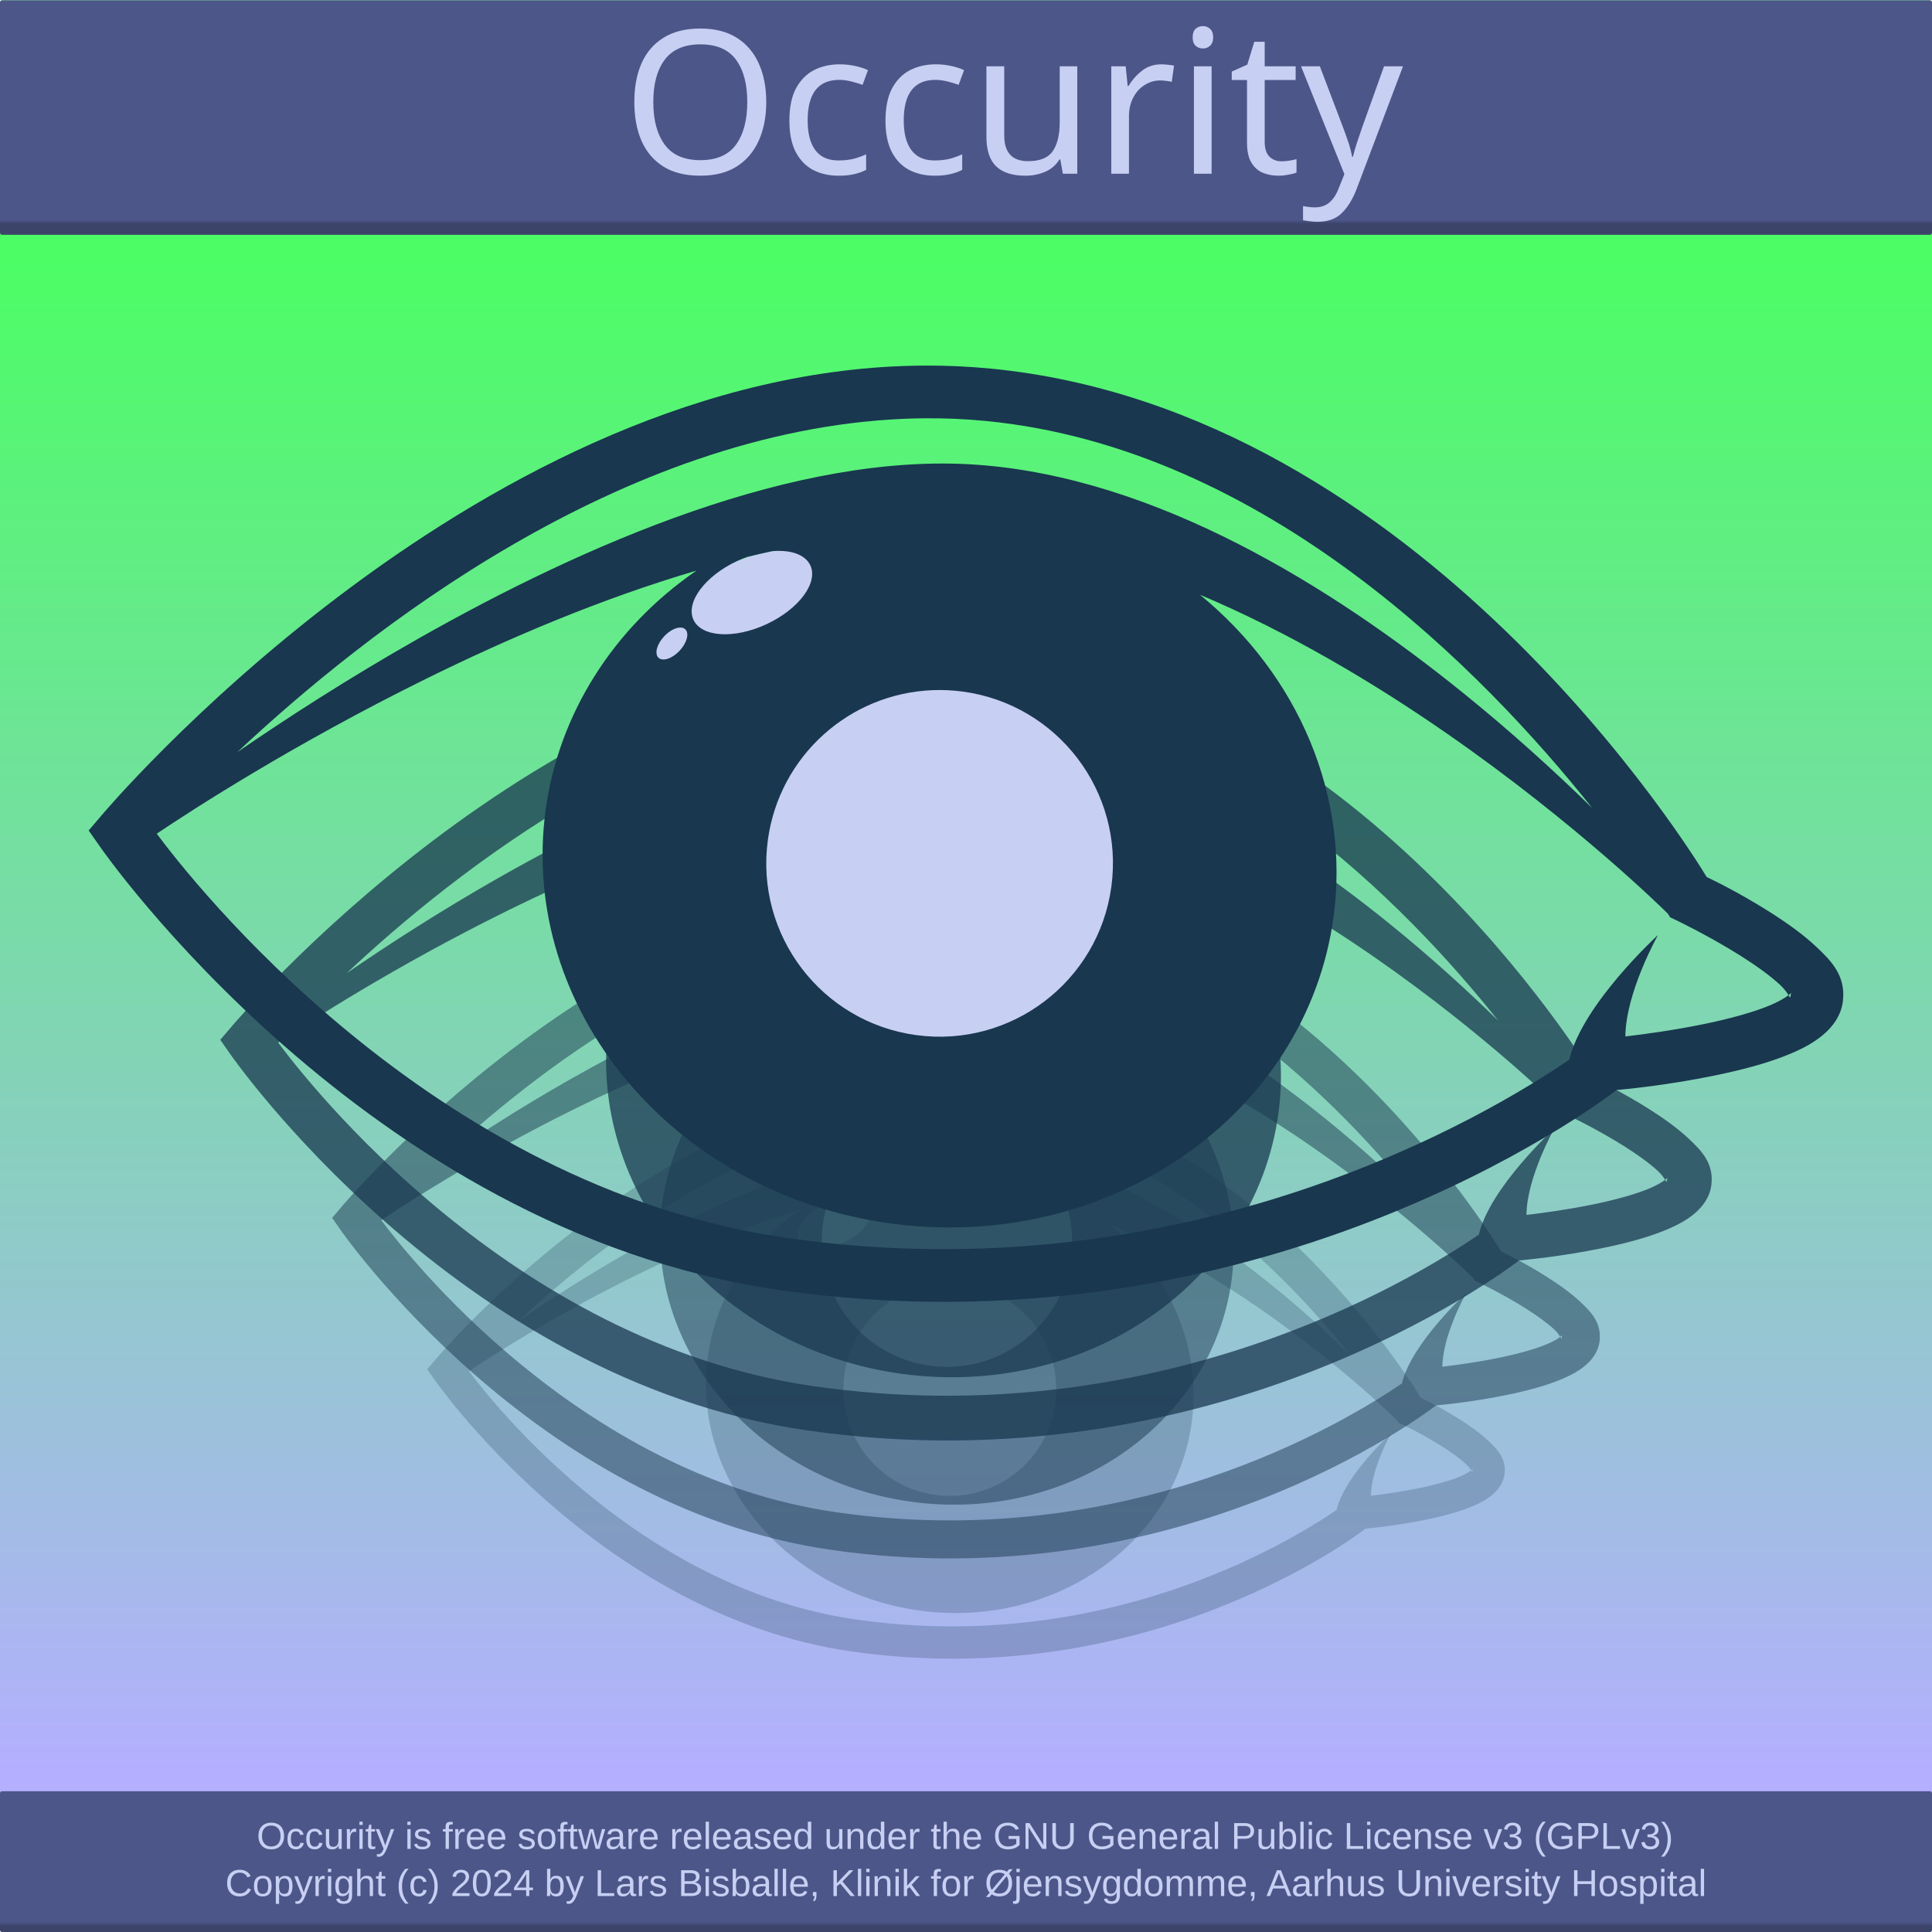
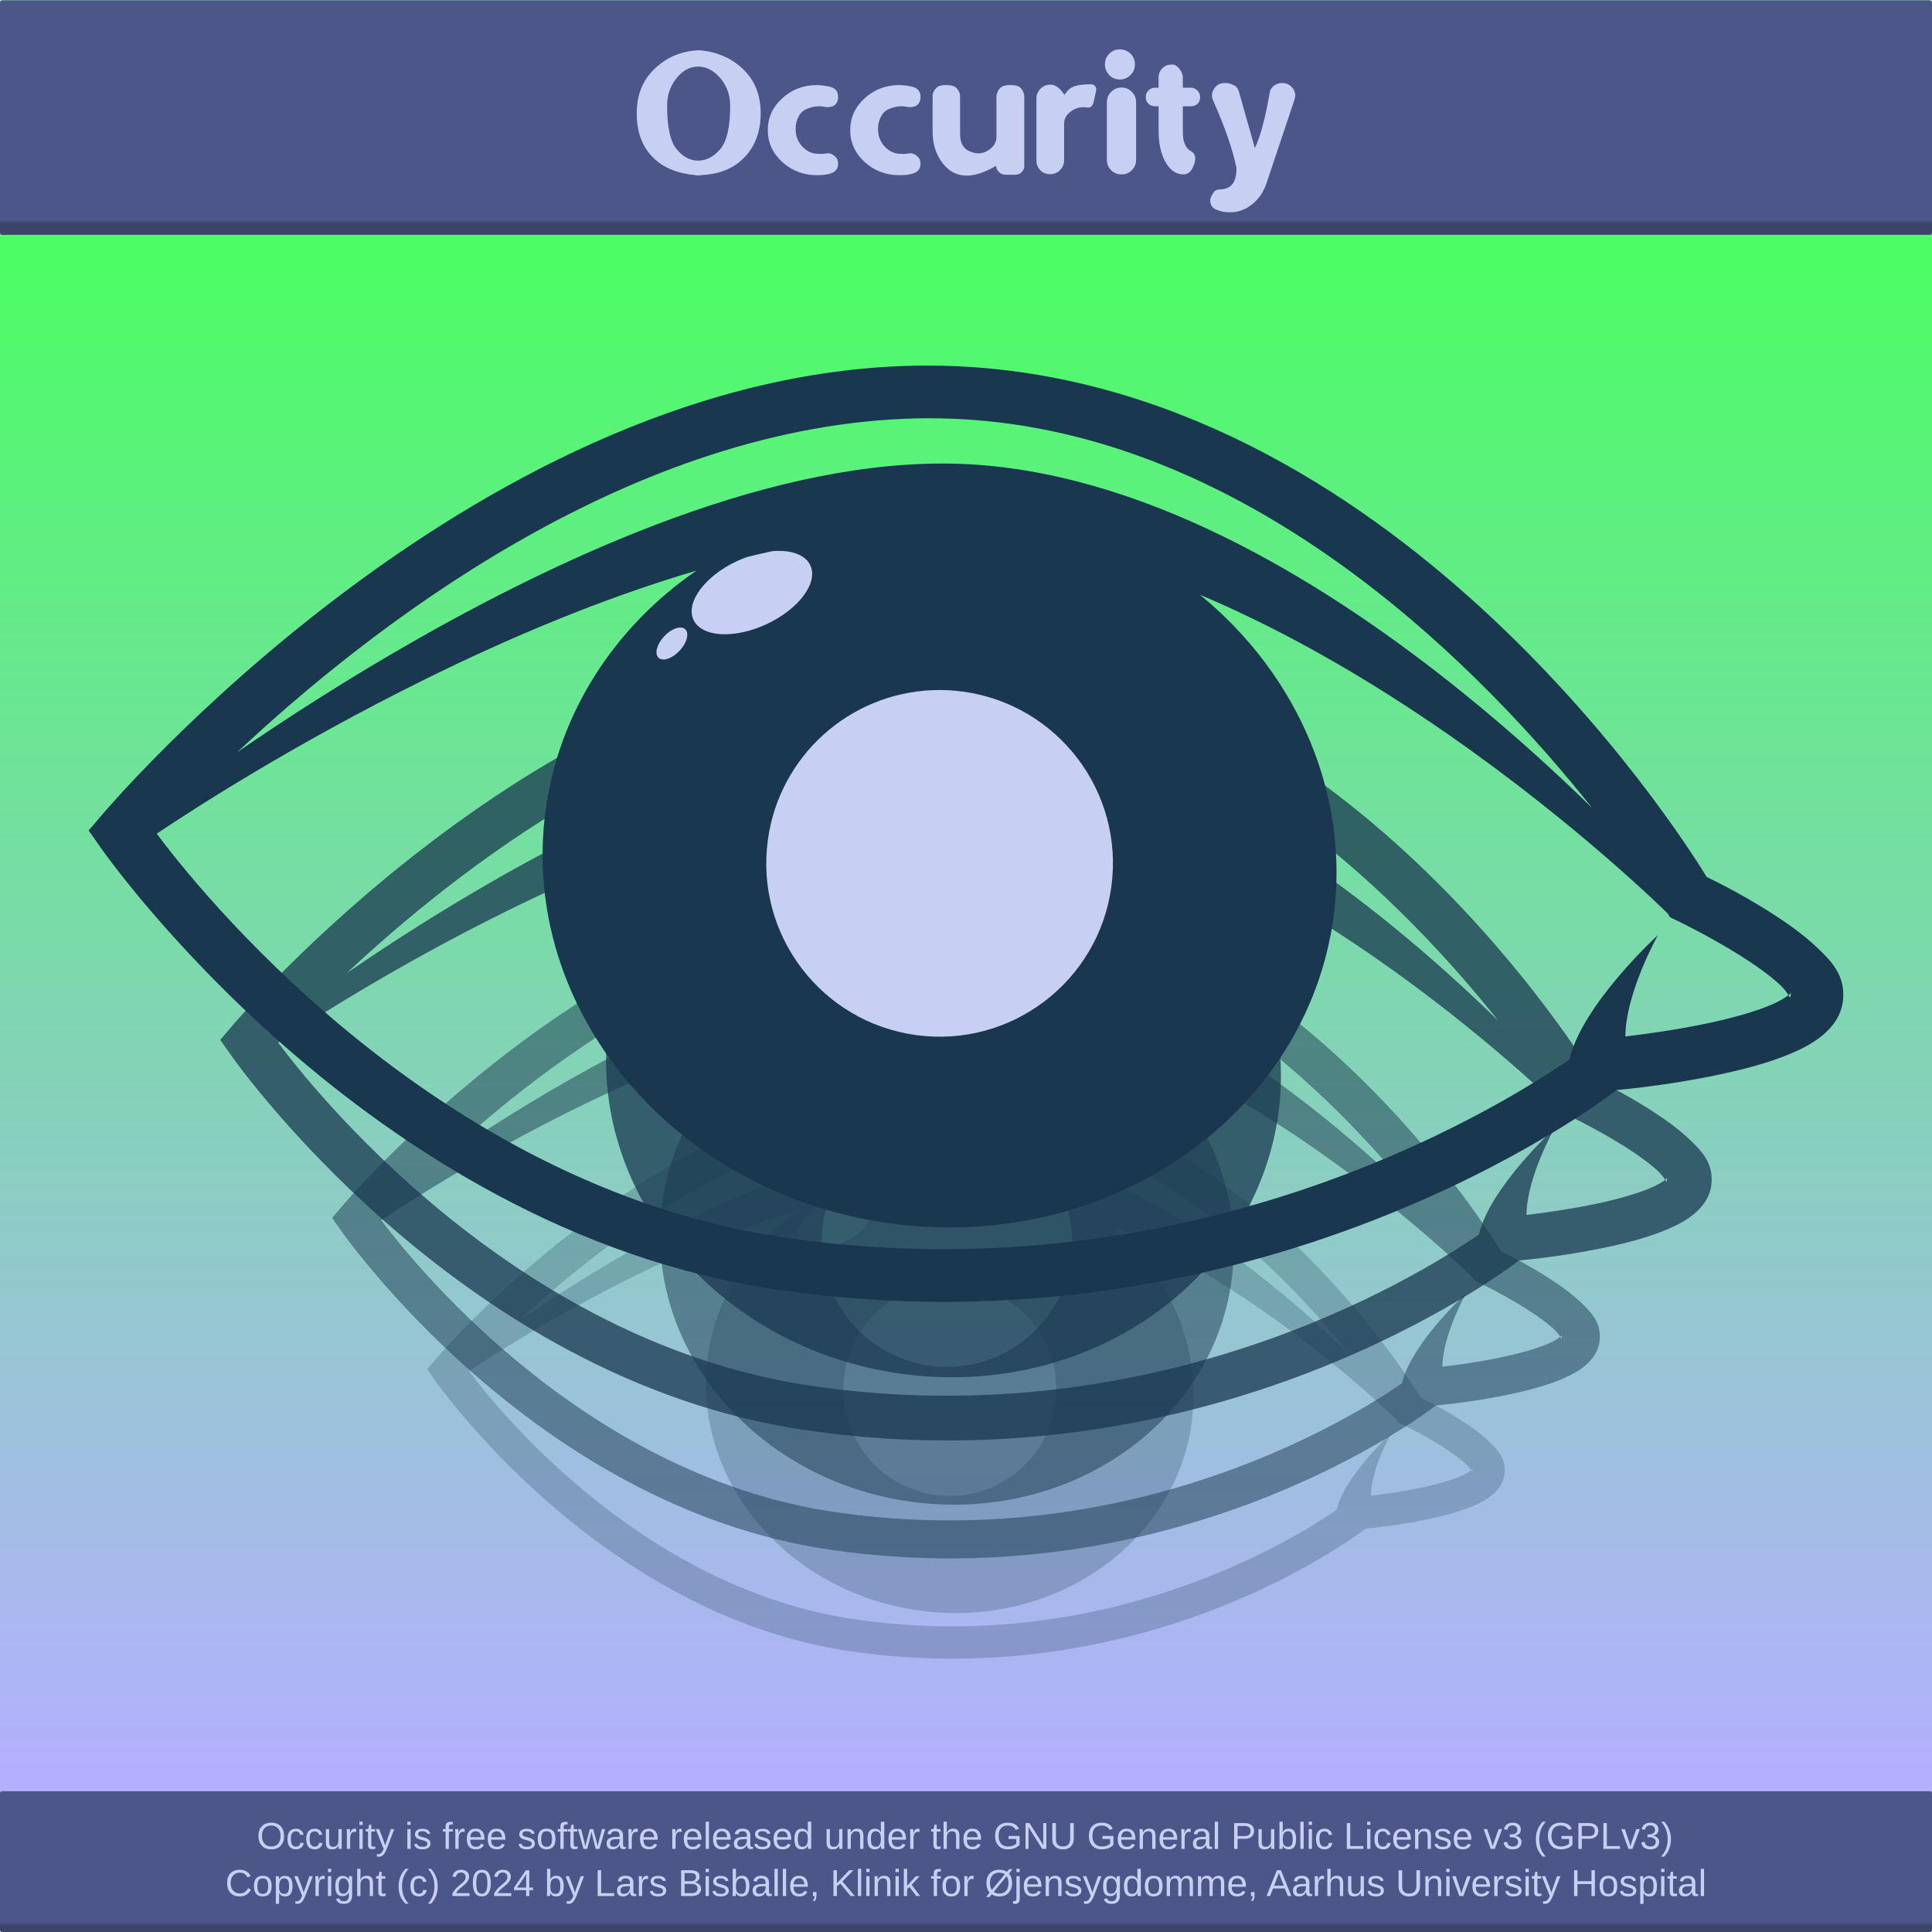
<svg xmlns="http://www.w3.org/2000/svg" xmlns:xlink="http://www.w3.org/1999/xlink" width="800" height="800" viewBox="0 0 211.667 211.667" version="1.1" id="svg8">
  <defs id="defs2">
    <linearGradient id="linearGradient1026">
      <stop style="stop-color:#4d5688;stop-opacity:1;" offset="0" id="stop1022" />
      <stop style="stop-color:#4d5688;stop-opacity:1;" offset="0.941" id="stop1736" />
      <stop style="stop-color:#3d446a;stop-opacity:1" offset="0.956" id="stop1738" />
      <stop style="stop-color:#3d446a;stop-opacity:1" offset="1" id="stop1024" />
    </linearGradient>
    <linearGradient id="linearGradient876">
      <stop style="stop-color:#4cfd65;stop-opacity:1;" offset="0" id="stop872" />
      <stop style="stop-color:#b4afff;stop-opacity:1;" offset="1" id="stop874" />
    </linearGradient>
    <linearGradient xlink:href="#linearGradient876" id="linearGradient878" x1="55.562" y1="0.756" x2="55.562" y2="77.485" gradientUnits="userSpaceOnUse" gradientTransform="matrix(1.942759,0,0,2.161888,1.6806405e-7,26.99237)" />
    <linearGradient xlink:href="#linearGradient1026" id="linearGradient1028" x1="55.224" y1="-12.254" x2="55.224" y2="0.699" gradientUnits="userSpaceOnUse" gradientTransform="matrix(1.942759,0,0,1.942759,1.6806405e-7,24.25916)" />
    <linearGradient xlink:href="#linearGradient1026" id="linearGradient3200" x1="53.9" y1="70.399" x2="53.9" y2="85.759" gradientUnits="userSpaceOnUse" gradientTransform="matrix(1.942759,0,0,1.942759,1.6806405e-7,24.25916)" />
  </defs>
-   <g id="layer3" transform="translate(8.6507906e-8,12.49999)" style="display:inline" />
-   <g id="g915" transform="translate(4.475771,-195.9771)" style="display:inline" />
-   <g style="display:inline" transform="translate(4.475771,-195.9771)" id="g911" />
-   <g id="g907" transform="translate(4.475771,-195.9771)" style="display:inline" />
-   <g style="display:inline" transform="translate(4.475771,-195.9771)" id="g1501">
-     <flowRoot xml:space="preserve" id="flowRoot921" style="font-style:normal;font-variant:normal;font-weight:normal;font-stretch:normal;font-size:40px;line-height:1.25;font-family:'DejaVu Sans';-inkscape-font-specification:'DejaVu Sans';letter-spacing:0px;word-spacing:0px;fill:#000000;fill-opacity:1;stroke:none" transform="matrix(0.2645833,0,0,0.2645833,-4.475771,195.9771)">
-       <flowRegion id="flowRegion923">
-         <rect id="rect925" width="247.972" height="41.928" x="80.261" y="3.534" />
-       </flowRegion>
-       <flowPara id="flowPara927">VisuTest</flowPara>
-     </flowRoot>
-   </g>
-   <g id="layer1" />
-   <g id="layer2">
+   <g id="layer2" style="display:inline">
    <rect style="display:inline;fill:url(#linearGradient878);fill-opacity:1;stroke:none;stroke-width:0.541;stroke-linecap:round;stroke-linejoin:round;stroke-miterlimit:4;stroke-dasharray:none;stroke-opacity:1;paint-order:markers stroke fill" id="rect870" width="211.667" height="211.64" x="-5.010977e-16" y="0.027" ry="0.291" />
    <rect style="display:inline;fill:url(#linearGradient1028);fill-opacity:1;stroke:none;stroke-width:1.943;stroke-linecap:round;stroke-linejoin:round;stroke-miterlimit:4;stroke-dasharray:none;stroke-opacity:1;paint-order:markers stroke fill" id="rect866" width="211.667" height="25.701" x="-5.010977e-16" y="0.027" ry="0.231" />
-     <g id="g4627" transform="translate(0,0.3835974)">
+     <g id="g4627" transform="translate(0,0.3835974)" style="display:inline">
      <path id="path913" d="m 103.064,118.348 c -0.493,10e-4 -0.984,0.014 -1.474,0.03 -29.407,1.07 -53.897,30.207 -53.897,30.207 l -0.89,1.041 0.785,1.121 c 0,0 17.827,25.76 45.608,29.786 32.354,4.688 55.21,-12.517 56.416,-13.443 0.434,-0.04 3.267,-0.289 6.63,-0.983 1.805,-0.373 3.637,-0.843 5.178,-1.507 0.77,-0.332 1.474,-0.707 2.093,-1.231 0.619,-0.524 1.212,-1.279 1.326,-2.288 0.193,-1.709 -0.826,-2.711 -1.771,-3.605 -0.944,-0.894 -2.103,-1.701 -3.255,-2.426 -2.074,-1.305 -3.751,-2.1 -4.143,-2.29 -0.79,-1.311 -19.173,-31.376 -48.138,-34.204 -1.499,-0.146 -2.988,-0.213 -4.466,-0.207 z m 0.015,3.546 c 1.364,-0.01 2.734,0.048 4.108,0.182 18.857,1.841 33.538,16.939 40.781,26.042 -2.347,-2.297 -5.288,-4.999 -8.675,-7.736 -8.827,-7.133 -20.651,-14.515 -32.761,-15.366 -12.131,-0.852 -26.326,5.338 -37.536,11.695 -4.734,2.685 -8.92,5.397 -12.188,7.642 8.534,-8.011 25.755,-21.637 44.91,-22.428 0.453,-0.019 0.907,-0.03 1.361,-0.033 z m -9.876,8.92 a 2.344,4.337 64.985 0 1 0.688,0.049 2.344,4.337 64.985 0 1 6.33e-4,0 2.344,4.337 64.985 0 1 1.467,0.923 2.344,4.337 64.985 0 1 -2.938,3.958 2.344,4.337 64.985 0 1 -4.921,-0.29 2.344,4.337 64.985 0 1 2.938,-3.958 2.344,4.337 64.985 0 1 0.668,-0.273 c 0.562,-0.137 1.123,-0.265 1.683,-0.387 a 2.344,4.337 64.985 0 1 0.414,-0.022 z m -5.501,1.328 a 26.75,24.45 7.736 0 0 -10.151,16.097 26.75,24.45 7.736 0 0 23.215,27.828 26.75,24.45 7.736 0 0 29.798,-20.627 26.75,24.45 7.736 0 0 -8.991,-21.675 c 6.077,2.565 11.802,5.993 16.656,9.365 8.799,6.112 14.711,11.978 14.833,12.1 l 0.144,0.239 0.48,0.228 c 0,0 2.159,1.035 4.243,2.347 1.042,0.656 2.06,1.386 2.708,1.999 0.296,0.28 0.445,0.52 0.535,0.668 0.017,-0.014 0.041,-0.029 0.055,-0.041 0.204,-0.173 0.119,-0.173 0.098,0.015 -0.028,0.244 -0.046,0.203 -0.153,0.027 -0.219,0.172 -0.622,0.413 -1.152,0.642 -1.141,0.492 -2.815,0.945 -4.493,1.291 -2.069,0.427 -4.044,0.691 -5.328,0.843 0.018,-2.955 2.194,-6.824 2.194,-6.824 0,0 -5.088,4.648 -5.963,8.38 -5.354,3.666 -25.63,15.916 -52.727,11.99 -23.988,-3.476 -40.033,-24.116 -42.316,-27.187 0.003,-0.004 0.009,-0.01 0.012,-0.014 2.389,-1.602 9.147,-5.985 18.036,-10.377 5.574,-2.754 11.893,-5.441 18.267,-7.314 z m -1.091,3.831 a 0.711,1.315 43.151 0 1 0.083,0.006 0.711,1.315 43.151 0 1 0.249,0.111 0.711,1.315 43.151 0 1 -0.38,1.445 0.711,1.315 43.151 0 1 -1.418,0.474 0.711,1.315 43.151 0 1 0.382,-1.446 0.711,1.315 43.151 0 1 1.085,-0.589 z m 17.029,4.212 a 11.663,11.663 0 0 1 1.987,0.099 11.663,11.663 0 0 1 9.986,13.126 11.663,11.663 0 0 1 -13.126,9.987 11.663,11.663 0 0 1 -9.986,-13.126 11.663,11.663 0 0 1 11.139,-10.086 z" style="color:#000000;font-style:normal;font-variant:normal;font-weight:normal;font-stretch:normal;font-size:medium;line-height:normal;font-family:sans-serif;font-variant-ligatures:normal;font-variant-position:normal;font-variant-caps:normal;font-variant-numeric:normal;font-variant-alternates:normal;font-feature-settings:normal;text-indent:0;text-align:start;text-decoration:none;text-decoration-line:none;text-decoration-style:solid;text-decoration-color:#000000;letter-spacing:normal;word-spacing:normal;text-transform:none;writing-mode:lr-tb;direction:ltr;text-orientation:mixed;dominant-baseline:auto;baseline-shift:baseline;text-anchor:start;white-space:normal;shape-padding:0;clip-rule:nonzero;display:inline;overflow:visible;visibility:visible;isolation:auto;mix-blend-mode:normal;color-interpolation:sRGB;color-interpolation-filters:linearRGB;solid-color:#000000;solid-opacity:1;vector-effect:none;fill:#19374f;fill-opacity:0.235;fill-rule:evenodd;stroke:none;stroke-width:3.536;stroke-linecap:butt;stroke-linejoin:miter;stroke-miterlimit:4;stroke-dasharray:none;stroke-dashoffset:0;stroke-opacity:1;color-rendering:auto;image-rendering:auto;shape-rendering:auto;text-rendering:auto;enable-background:accumulate" />
      <path style="color:#000000;font-style:normal;font-variant:normal;font-weight:normal;font-stretch:normal;font-size:medium;line-height:normal;font-family:sans-serif;font-variant-ligatures:normal;font-variant-position:normal;font-variant-caps:normal;font-variant-numeric:normal;font-variant-alternates:normal;font-feature-settings:normal;text-indent:0;text-align:start;text-decoration:none;text-decoration-line:none;text-decoration-style:solid;text-decoration-color:#000000;letter-spacing:normal;word-spacing:normal;text-transform:none;writing-mode:lr-tb;direction:ltr;text-orientation:mixed;dominant-baseline:auto;baseline-shift:baseline;text-anchor:start;white-space:normal;shape-padding:0;clip-rule:nonzero;display:inline;overflow:visible;visibility:visible;isolation:auto;mix-blend-mode:normal;color-interpolation:sRGB;color-interpolation-filters:linearRGB;solid-color:#000000;solid-opacity:1;vector-effect:none;fill:#19374f;fill-opacity:0.498;fill-rule:evenodd;stroke:none;stroke-width:4.16;stroke-linecap:butt;stroke-linejoin:miter;stroke-miterlimit:4;stroke-dasharray:none;stroke-dashoffset:0;stroke-opacity:1;color-rendering:auto;image-rendering:auto;shape-rendering:auto;text-rendering:auto;enable-background:accumulate" d="m 102.575,96.245 c -0.58,0.002 -1.158,0.016 -1.734,0.036 -34.597,1.259 -63.408,35.538 -63.408,35.538 l -1.047,1.225 0.924,1.319 c 0,0 20.973,30.306 53.657,35.042 38.063,5.515 64.952,-14.726 66.371,-15.816 0.511,-0.047 3.844,-0.34 7.8,-1.157 2.124,-0.438 4.279,-0.992 6.092,-1.773 0.906,-0.391 1.734,-0.831 2.462,-1.448 0.728,-0.616 1.425,-1.505 1.56,-2.692 0.227,-2.011 -0.972,-3.189 -2.083,-4.241 -1.111,-1.052 -2.474,-2.002 -3.83,-2.854 -2.44,-1.535 -4.413,-2.471 -4.874,-2.695 -0.929,-1.542 -22.557,-36.913 -56.633,-40.24 -1.763,-0.172 -3.515,-0.251 -5.254,-0.244 z m 0.018,4.172 c 1.604,-0.012 3.217,0.057 4.833,0.215 22.185,2.166 39.457,19.929 47.978,30.638 -2.761,-2.702 -6.222,-5.881 -10.206,-9.101 -10.384,-8.392 -24.296,-17.077 -38.542,-18.077 -14.272,-1.002 -30.972,6.28 -44.16,13.759 -5.569,3.158 -10.494,6.35 -14.339,8.991 10.04,-9.425 30.3,-25.455 52.835,-26.385 0.533,-0.022 1.067,-0.035 1.602,-0.039 z m -11.619,10.494 a 2.758,5.102 64.985 0 1 0.809,0.058 2.758,5.102 64.985 0 1 7.45e-4,0 2.758,5.102 64.985 0 1 1.726,1.086 2.758,5.102 64.985 0 1 -3.457,4.657 2.758,5.102 64.985 0 1 -5.79,-0.342 2.758,5.102 64.985 0 1 3.457,-4.657 2.758,5.102 64.985 0 1 0.786,-0.321 c 0.661,-0.162 1.321,-0.312 1.98,-0.456 a 2.758,5.102 64.985 0 1 0.487,-0.026 z m -6.472,1.562 a 31.47,28.765 7.736 0 0 -11.942,18.938 31.47,28.765 7.736 0 0 27.312,32.739 31.47,28.765 7.736 0 0 35.056,-24.267 31.47,28.765 7.736 0 0 -10.578,-25.5 c 7.15,3.017 13.884,7.051 19.595,11.017 10.352,7.19 17.307,14.092 17.451,14.235 l 0.169,0.281 0.565,0.268 c 0,0 2.539,1.218 4.992,2.761 1.226,0.771 2.423,1.631 3.186,2.352 0.348,0.33 0.523,0.612 0.629,0.786 0.02,-0.015 0.048,-0.034 0.065,-0.048 0.24,-0.204 0.14,-0.204 0.115,0.018 -0.032,0.287 -0.055,0.239 -0.18,0.032 -0.258,0.203 -0.732,0.486 -1.356,0.755 -1.343,0.579 -3.312,1.112 -5.286,1.519 -2.434,0.502 -4.757,0.813 -6.269,0.992 0.022,-3.476 2.582,-8.028 2.582,-8.028 0,0 -5.985,5.468 -7.016,9.859 -6.299,4.313 -30.153,18.725 -62.031,14.106 -28.221,-4.089 -47.098,-28.372 -49.783,-31.984 0.003,-0.004 0.011,-0.012 0.015,-0.016 2.811,-1.885 10.761,-7.041 21.219,-12.208 6.557,-3.24 13.991,-6.401 21.491,-8.604 z m -1.283,4.507 a 0.836,1.547 43.151 0 1 0.098,0.006 0.836,1.547 43.151 0 1 0.293,0.131 0.836,1.547 43.151 0 1 -0.448,1.7 0.836,1.547 43.151 0 1 -1.668,0.557 0.836,1.547 43.151 0 1 0.449,-1.701 0.836,1.547 43.151 0 1 1.276,-0.693 z m 20.034,4.955 a 13.721,13.721 0 0 1 2.338,0.116 13.721,13.721 0 0 1 11.749,15.443 13.721,13.721 0 0 1 -15.443,11.749 13.721,13.721 0 0 1 -11.749,-15.443 13.721,13.721 0 0 1 13.105,-11.865 z" id="path909" />
      <path id="path905" d="m 102.001,70.246 c -0.682,0.002 -1.362,0.017 -2.04,0.042 -40.702,1.481 -74.598,41.809 -74.598,41.809 l -1.232,1.441 1.087,1.551 c 0,0 24.674,35.654 63.125,41.226 44.78,6.488 76.415,-17.325 78.084,-18.607 0.601,-0.056 4.522,-0.401 9.176,-1.361 2.499,-0.516 5.034,-1.167 7.166,-2.086 1.066,-0.46 2.04,-0.978 2.896,-1.703 0.856,-0.725 1.677,-1.77 1.835,-3.167 0.267,-2.365 -1.144,-3.752 -2.451,-4.99 -1.307,-1.237 -2.911,-2.355 -4.506,-3.358 -2.871,-1.806 -5.191,-2.907 -5.735,-3.17 -1.093,-1.814 -26.537,-43.427 -66.628,-47.341 -2.074,-0.203 -4.135,-0.295 -6.181,-0.287 z m 0.021,4.908 c 1.887,-0.014 3.784,0.067 5.686,0.253 26.1,2.548 46.42,23.445 56.444,36.045 -3.248,-3.179 -7.32,-6.919 -12.007,-10.707 C 139.928,90.871 123.562,80.654 106.801,79.477 90.01,78.297 70.363,86.865 54.848,95.664 48.295,99.38 42.502,103.134 37.978,106.241 49.791,95.154 73.626,76.294 100.137,75.2 c 0.627,-0.026 1.255,-0.041 1.884,-0.046 z M 88.352,87.5 a 3.245,6.003 64.985 0 1 0.952,0.068 3.245,6.003 64.985 0 1 8.75e-4,0 3.245,6.003 64.985 0 1 2.031,1.277 3.245,6.003 64.985 0 1 -4.067,5.479 3.245,6.003 64.985 0 1 -6.811,-0.402 3.245,6.003 64.985 0 1 4.067,-5.479 3.245,6.003 64.985 0 1 0.924,-0.377 c 0.778,-0.19 1.554,-0.367 2.33,-0.536 a 3.245,6.003 64.985 0 1 0.573,-0.031 z m -7.614,1.838 A 37.024,33.841 7.736 0 0 66.688,111.617 37.024,33.841 7.736 0 0 98.819,150.134 37.024,33.841 7.736 0 0 140.062,121.585 37.024,33.841 7.736 0 0 127.618,91.585 c 8.412,3.55 16.334,8.295 23.053,12.962 12.179,8.459 20.361,16.579 20.53,16.747 l 0.199,0.331 0.665,0.316 c 0,0 2.988,1.433 5.873,3.248 1.443,0.907 2.851,1.918 3.748,2.767 0.41,0.388 0.616,0.719 0.74,0.924 0.023,-0.018 0.056,-0.039 0.076,-0.056 0.283,-0.24 0.165,-0.24 0.136,0.019 -0.038,0.338 -0.064,0.281 -0.212,0.037 -0.304,0.238 -0.861,0.572 -1.595,0.888 -1.579,0.681 -3.897,1.308 -6.218,1.787 -2.864,0.591 -5.597,0.957 -7.375,1.167 0.026,-4.09 3.037,-9.445 3.037,-9.445 0,0 -7.042,6.433 -8.254,11.599 -7.41,5.074 -35.474,22.029 -72.978,16.595 -33.202,-4.811 -55.409,-33.378 -58.568,-37.629 0.004,-0.004 0.013,-0.014 0.017,-0.019 3.307,-2.218 12.66,-8.283 24.963,-14.363 7.715,-3.812 16.46,-7.531 25.283,-10.123 z m -1.51,5.302 a 0.984,1.82 43.151 0 1 0.115,0.008 0.984,1.82 43.151 0 1 0.345,0.154 0.984,1.82 43.151 0 1 -0.527,2 0.984,1.82 43.151 0 1 -1.963,0.655 0.984,1.82 43.151 0 1 0.528,-2.001 0.984,1.82 43.151 0 1 1.501,-0.815 z m 23.57,5.829 a 16.142,16.142 0 0 1 2.75,0.137 16.142,16.142 0 0 1 13.822,18.168 16.142,16.142 0 0 1 -18.168,13.823 16.142,16.142 0 0 1 -13.822,-18.168 16.142,16.142 0 0 1 15.418,-13.959 z" style="color:#000000;font-style:normal;font-variant:normal;font-weight:normal;font-stretch:normal;font-size:medium;line-height:normal;font-family:sans-serif;font-variant-ligatures:normal;font-variant-position:normal;font-variant-caps:normal;font-variant-numeric:normal;font-variant-alternates:normal;font-feature-settings:normal;text-indent:0;text-align:start;text-decoration:none;text-decoration-line:none;text-decoration-style:solid;text-decoration-color:#000000;letter-spacing:normal;word-spacing:normal;text-transform:none;writing-mode:lr-tb;direction:ltr;text-orientation:mixed;dominant-baseline:auto;baseline-shift:baseline;text-anchor:start;white-space:normal;shape-padding:0;clip-rule:nonzero;display:inline;overflow:visible;visibility:visible;isolation:auto;mix-blend-mode:normal;color-interpolation:sRGB;color-interpolation-filters:linearRGB;solid-color:#000000;solid-opacity:1;vector-effect:none;fill:#19374f;fill-opacity:0.745;fill-rule:evenodd;stroke:none;stroke-width:4.895;stroke-linecap:butt;stroke-linejoin:miter;stroke-miterlimit:4;stroke-dasharray:none;stroke-dashoffset:0;stroke-opacity:1;color-rendering:auto;image-rendering:auto;shape-rendering:auto;text-rendering:auto;enable-background:accumulate" />
      <ellipse style="display:inline;fill:#c7cff3;fill-opacity:1;stroke:none;stroke-width:0.515;stroke-linecap:round;stroke-linejoin:round;stroke-miterlimit:4;stroke-dasharray:none;stroke-opacity:1;paint-order:markers stroke fill" id="path917" cx="103.954" cy="94.202" rx="23.403" ry="22.968" />
      <ellipse style="display:inline;fill:#c7cff3;fill-opacity:1;stroke:none;stroke-width:0.515;stroke-linecap:round;stroke-linejoin:round;stroke-miterlimit:4;stroke-dasharray:none;stroke-opacity:1;paint-order:markers stroke fill" id="path919" cx="34.278" cy="99.226" rx="12.518" ry="5.878" transform="rotate(-30.59345)" />
      <path style="color:#000000;font-style:normal;font-variant:normal;font-weight:normal;font-stretch:normal;font-size:medium;line-height:normal;font-family:sans-serif;font-variant-ligatures:normal;font-variant-position:normal;font-variant-caps:normal;font-variant-numeric:normal;font-variant-alternates:normal;font-feature-settings:normal;text-indent:0;text-align:start;text-decoration:none;text-decoration-line:none;text-decoration-style:solid;text-decoration-color:#000000;letter-spacing:normal;word-spacing:normal;text-transform:none;writing-mode:lr-tb;direction:ltr;text-orientation:mixed;dominant-baseline:auto;baseline-shift:baseline;text-anchor:start;white-space:normal;shape-padding:0;clip-rule:nonzero;display:inline;overflow:visible;visibility:visible;isolation:auto;mix-blend-mode:normal;color-interpolation:sRGB;color-interpolation-filters:linearRGB;solid-color:#000000;solid-opacity:1;vector-effect:none;fill:#19374f;fill-opacity:1;fill-rule:evenodd;stroke:none;stroke-width:5.758;stroke-linecap:butt;stroke-linejoin:miter;stroke-miterlimit:4;stroke-dasharray:none;stroke-dashoffset:0;stroke-opacity:1;color-rendering:auto;image-rendering:auto;shape-rendering:auto;text-rendering:auto;enable-background:accumulate" d="m 101.325,39.669 c -0.802,0.003 -1.602,0.02 -2.4,0.049 -47.885,1.743 -87.762,49.187 -87.762,49.187 l -1.45,1.696 1.279,1.825 c 0,0 29.028,41.946 74.265,48.501 52.683,7.634 89.9,-20.382 91.863,-21.89 0.707,-0.066 5.32,-0.471 10.795,-1.601 2.94,-0.607 5.923,-1.373 8.431,-2.455 1.254,-0.541 2.4,-1.151 3.407,-2.004 1.007,-0.853 1.973,-2.082 2.158,-3.726 0.314,-2.783 -1.345,-4.414 -2.883,-5.87 -1.538,-1.456 -3.425,-2.771 -5.301,-3.951 -3.378,-2.125 -6.108,-3.42 -6.747,-3.73 -1.286,-2.134 -31.22,-51.091 -78.385,-55.695 -2.441,-0.238 -4.865,-0.347 -7.272,-0.337 z m 0.024,5.774 c 2.22,-0.017 4.452,0.079 6.689,0.297 30.706,2.998 54.611,27.583 66.405,42.406 C 170.622,84.406 165.832,80.005 160.318,75.549 145.945,63.934 126.691,51.914 106.972,50.529 87.219,49.141 64.104,59.221 45.85,69.572 c -7.709,4.371 -14.524,8.789 -19.846,12.444 13.897,-13.044 41.938,-35.232 73.128,-36.52 0.737,-0.03 1.477,-0.049 2.217,-0.054 z M 85.267,59.968 a 3.817,7.062 64.985 0 1 1.12,0.08 3.817,7.062 64.985 0 1 0.001,0 3.817,7.062 64.985 0 1 2.389,1.503 3.817,7.062 64.985 0 1 -4.785,6.445 3.817,7.062 64.985 0 1 -8.014,-0.473 3.817,7.062 64.985 0 1 4.785,-6.445 3.817,7.062 64.985 0 1 1.087,-0.444 c 0.915,-0.224 1.828,-0.432 2.741,-0.63 a 3.817,7.062 64.985 0 1 0.675,-0.036 z M 76.309,62.13 A 43.557,39.813 7.736 0 0 59.78,88.341 43.557,39.813 7.736 0 0 97.582,133.655 43.557,39.813 7.736 0 0 146.103,100.067 43.557,39.813 7.736 0 0 131.462,64.774 c 9.896,4.176 19.217,9.759 27.122,15.249 14.328,9.952 23.954,19.504 24.153,19.702 l 0.234,0.39 0.782,0.371 c 0,0 3.515,1.686 6.909,3.821 1.697,1.067 3.354,2.257 4.409,3.256 0.482,0.456 0.725,0.846 0.87,1.087 0.027,-0.021 0.066,-0.046 0.089,-0.066 0.333,-0.282 0.194,-0.282 0.16,0.022 -0.045,0.398 -0.076,0.33 -0.249,0.044 -0.357,0.28 -1.013,0.673 -1.876,1.045 -1.858,0.801 -4.584,1.538 -7.316,2.102 -3.37,0.696 -6.585,1.126 -8.676,1.372 0.03,-4.812 3.573,-11.112 3.573,-11.112 0,0 -8.284,7.568 -9.71,13.646 -8.718,5.97 -41.734,25.917 -85.857,19.524 C 47.019,129.568 20.892,95.959 17.176,90.959 c 0.004,-0.005 0.015,-0.017 0.02,-0.022 3.891,-2.609 14.894,-9.745 29.369,-16.897 9.076,-4.485 19.365,-8.86 29.745,-11.909 z m -1.776,6.238 a 1.157,2.141 43.151 0 1 0.136,0.008 1.157,2.141 43.151 0 1 0.406,0.181 1.157,2.141 43.151 0 1 -0.619,2.353 1.157,2.141 43.151 0 1 -2.309,0.771 1.157,2.141 43.151 0 1 0.621,-2.354 1.157,2.141 43.151 0 1 1.766,-0.959 z m 27.729,6.858 a 18.991,18.991 0 0 1 3.236,0.161 18.991,18.991 0 0 1 16.261,21.374 A 18.991,18.991 0 0 1 100.385,113.022 18.991,18.991 0 0 1 84.124,91.648 18.991,18.991 0 0 1 102.262,75.226 Z" id="path1491" />
    </g>
-     <text xml:space="preserve" style="font-style:normal;font-variant:normal;font-weight:normal;font-stretch:normal;font-size:21.932px;line-height:1.25;font-family:'DejaVu Sans';-inkscape-font-specification:'DejaVu Sans';letter-spacing:0px;word-spacing:0px;display:inline;fill:#c7cff3;fill-opacity:1;stroke:none;stroke-width:1.943;stroke-linejoin:round;stroke-miterlimit:4;stroke-dasharray:none;stroke-opacity:1;paint-order:markers stroke fill" x="68.153" y="19.033" id="text931">
-       <tspan id="tspan929" x="68.153" y="19.033" style="font-style:normal;font-variant:normal;font-weight:normal;font-stretch:normal;font-size:21.932px;font-family:Dyuthi;-inkscape-font-specification:Dyuthi;fill:#c7cff3;fill-opacity:1;stroke:none;stroke-width:1.943;stroke-linejoin:round;stroke-miterlimit:4;stroke-dasharray:none;stroke-opacity:1;paint-order:markers stroke fill">Occurity</tspan>
+     <g aria-label="Occurity" id="text931" style="font-size:21.932px;line-height:1.25;font-family:'DejaVu Sans';-inkscape-font-specification:'DejaVu Sans';letter-spacing:0px;word-spacing:0px;display:inline;fill:#c7cff3;stroke-width:1.943;stroke-linejoin:round;paint-order:markers stroke fill">
+       <path d="m 74.107,16.313 q 1.028,1.285 2.377,1.285 1.349,0 2.431,-1.264 1.082,-1.264 1.082,-4.744 0,-1.767 -1.082,-3.031 -1.082,-1.264 -2.431,-1.264 -1.349,0 -2.367,1.274 -1.028,1.274 -1.028,3.02 -0.011,3.438 1.017,4.723 z M 76.998,5.54 q 2.72,0.343 4.53,2.152 1.81,1.81 1.81,4.723 0,2.913 -1.713,4.755 -1.703,1.831 -4.626,2.003 -0.203,0.011 -0.268,0.032 -0.064,0.021 -0.096,0.011 H 76.452 q -0.043,0 -0.096,0 -0.064,0.011 -0.268,-0.043 -3.009,-0.289 -4.669,-2.045 -1.66,-1.756 -1.66,-4.712 0,-2.945 1.863,-4.787 1.863,-1.842 4.466,-2.088 0.311,-0.032 0.46,-0.043 0.161,0.011 0.45,0.043 z" style="font-family:Dyuthi;-inkscape-font-specification:Dyuthi" id="path474" />
+       <path d="m 91.819,17.898 q 0,0 0,0.043 0,0.375 -0.193,0.664 -0.439,0.589 -2.11,0.589 -2.227,0 -3.812,-1.446 -1.585,-1.446 -1.585,-3.491 0,-2.045 1.585,-3.491 1.585,-1.446 3.812,-1.446 0.782,0.021 1.521,0.214 0.782,0.257 0.782,1.06 v 0.075 q 0,0.546 -0.386,0.857 -0.428,0.311 -1.221,0.161 -0.792,-0.161 -1.799,0.236 -0.568,0.214 -0.9,0.814 -0.343,0.61 -0.343,1.328 v 0.118 q 0,1.092 0.739,1.885 0.739,0.782 1.735,0.782 0.407,0.043 0.9,-0.043 0.493,-0.064 0.889,0.278 0.386,0.321 0.386,0.814 z" style="font-family:Dyuthi;-inkscape-font-specification:Dyuthi" id="path476" />
+       <path d="m 100.847,17.898 q 0,0 0,0.043 0,0.375 -0.193,0.664 -0.439,0.589 -2.11,0.589 -2.227,0 -3.812,-1.446 -1.585,-1.446 -1.585,-3.491 0,-2.045 1.585,-3.491 1.585,-1.446 3.812,-1.446 0.782,0.021 1.521,0.214 0.782,0.257 0.782,1.06 v 0.075 q 0,0.546 -0.386,0.857 -0.428,0.311 -1.221,0.161 -0.792,-0.161 -1.799,0.236 -0.568,0.214 -0.9,0.814 -0.343,0.61 -0.343,1.328 v 0.118 q 0,1.092 0.739,1.885 0.739,0.782 1.735,0.782 0.407,0.043 0.9,-0.043 0.493,-0.064 0.889,0.278 0.386,0.321 0.386,0.814 z" style="font-family:Dyuthi;-inkscape-font-specification:Dyuthi" id="path478" />
+       <path d="m 102.175,14.417 q 0,0 0,-3.887 0,-0.493 0.428,-0.921 0.3,-0.3 1.06,-0.289 h 0.032 q 0.76,0 1.06,0.289 0.428,0.428 0.428,0.921 v 4.101 q 0,1.446 0.942,1.895 1.135,0.557 2.067,-0.011 0.932,-0.557 0.975,-1.403 v -4.444 q 0,-0.632 0.45,-1.06 0.311,-0.3 1.082,-0.289 h 0.032 q 0.76,0 1.06,0.289 0.428,0.428 0.428,1.06 v 7.496 q 0,0.396 -0.278,0.685 -0.268,0.289 -0.696,0.289 h -1.135 q -0.386,0 -0.685,-0.311 -0.3,-0.321 -0.289,-0.664 -3.844,2.27 -5.826,-0.236 -1.135,-1.446 -1.135,-3.512 z" style="font-family:Dyuthi;-inkscape-font-specification:Dyuthi" id="path480" />
+       <path d="m 117.264,9.673 q 0.621,-0.439 2.26,-0.439 0.3,0 0.46,0.214 0.161,0.214 0.107,0.471 l -0.214,0.996 q -0.15,0.953 -0.739,0.867 -0.985,-0.161 -1.756,0.386 -0.771,0.546 -0.782,1.253 v 0.021 h -0.021 v 4.144 q 0,0.6 -0.439,1.049 -0.439,0.45 -1.071,0.45 h -0.032 q -0.621,0 -1.06,-0.428 -0.428,-0.439 -0.428,-1.071 v -6.8 q 0,-0.621 0.45,-1.071 0.45,-0.439 1.06,-0.439 h 0.053 q 0.782,0 1.51,1.114 0.332,-0.503 0.643,-0.717 z" style="font-family:Dyuthi;-inkscape-font-specification:Dyuthi" id="path482" />
+       <path d="m 122.864,19.108 q -0.664,0 -1.135,-0.46 -0.46,-0.471 -0.46,-1.135 v -6.318 q 0,-0.664 0.471,-1.135 0.482,-0.471 1.124,-0.471 h 0.021 q 0.643,0 1.114,0.471 0.471,0.471 0.471,1.135 v 6.318 q 0,0.664 -0.471,1.135 -0.471,0.471 -1.114,0.46 z m 1.478,-12.058 q 0,0.696 -0.493,1.178 -0.482,0.482 -1.157,0.482 -0.685,0 -1.157,-0.482 -0.471,-0.482 -0.482,-1.178 0,-0.696 0.482,-1.167 0.471,-0.482 1.157,-0.471 0.664,0 1.157,0.46 0.493,0.471 0.493,1.178 z" style="font-family:Dyuthi;-inkscape-font-specification:Dyuthi" id="path484" />
+       <path d="m 129.589,14.46 q 0,1.638 0.9,2.11 0.696,0.386 0.332,1.446 -0.364,1.092 -1.157,1.092 -1.285,0 -2.067,-1.521 -0.664,-1.306 -0.664,-3.32 v -2.624 h -0.386 q -0.439,0 -0.728,-0.278 -0.3,-0.268 -0.289,-0.717 v -0.021 q 0,-0.418 0.289,-0.717 0.289,-0.3 0.728,-0.3 h 0.386 V 8.517 q 0,-0.75 0.589,-1.189 0.321,-0.257 0.91,-0.257 h 0.043 q 0.364,0 0.739,0.471 0.375,0.471 0.375,0.974 v 1.092 h 0.9 q 0.396,0 0.696,0.311 0.3,0.311 0.3,0.707 v 0.021 q 0,0.46 -0.289,0.728 -0.289,0.268 -0.707,0.268 h -0.9 z" style="font-family:Dyuthi;-inkscape-font-specification:Dyuthi" id="path486" />
+       <path d="m 140.469,9.095 q 0,0 0.021,0 0.685,0 1.135,0.568 0.439,0.578 0.193,1.264 -0.118,0.321 -3.052,9.124 -0.546,1.638 -1.874,2.549 -1.328,0.921 -3.084,0.557 -0.203,-0.054 -0.514,-0.171 -0.707,-0.268 -0.707,-1.06 v -0.021 q 0,-0.214 0.353,-0.803 0.236,-0.353 0.717,-0.353 0.493,0 0.889,-0.193 0.921,-0.45 0.921,-2.11 v -0.032 q -0.621,-3.041 -2.549,-7.378 -0.311,-0.685 0.096,-1.317 0.407,-0.621 1.157,-0.621 h 0.257 q 0.214,0 0.803,0.257 0.375,0.193 0.503,0.685 l 1.746,6.179 q 0.921,-1.906 1.638,-6.147 0.064,-0.364 0.45,-0.675 0.386,-0.3 0.9,-0.3 z" style="font-family:Dyuthi;-inkscape-font-specification:Dyuthi" id="path488" />
+     </g>
+     <rect style="display:inline;fill:url(#linearGradient3200);fill-opacity:1;stroke:none;stroke-width:1.943;stroke-linecap:round;stroke-linejoin:round;stroke-miterlimit:4;stroke-dasharray:none;stroke-opacity:1;paint-order:markers stroke fill" id="rect868" width="211.667" height="15.421" x="-5.010977e-16" y="174.794" ry="0.218" transform="translate(0,21.45175)" />
+     <text xml:space="preserve" style="display:inline;font-style:normal;font-variant:normal;font-weight:normal;font-stretch:normal;font-size:20.561px;line-height:1.25;font-family:'DejaVu Sans';-inkscape-font-specification:'DejaVu Sans';letter-spacing:0px;word-spacing:0px;fill:#c7cff3;fill-opacity:1;stroke:none;stroke-width:0.971;stroke-linecap:round;stroke-linejoin:round;stroke-miterlimit:4;stroke-dasharray:none;stroke-opacity:1;paint-order:markers stroke fill" x="24.68" y="186.275" id="text931-7-4" transform="translate(0,21.45175)">
+       <tspan x="24.68" y="186.275" style="font-style:normal;font-variant:normal;font-weight:normal;font-stretch:normal;font-size:4.112px;font-family:'Liberation Sans';-inkscape-font-specification:'Liberation Sans';fill:#c7cff3;fill-opacity:1;stroke:none;stroke-width:0.971;stroke-linecap:round;stroke-linejoin:round;stroke-miterlimit:4;stroke-dasharray:none;stroke-opacity:1;paint-order:markers stroke fill" id="tspan981-1">Copyright (c) 2024 by Lars Bisballe, Klinik for Øjensygdomme, Aarhus University Hospital</tspan>
    </text>
-     <g id="g4576" transform="translate(0,21.45175)">
-       <rect style="display:inline;fill:url(#linearGradient3200);fill-opacity:1;stroke:none;stroke-width:1.943;stroke-linecap:round;stroke-linejoin:round;stroke-miterlimit:4;stroke-dasharray:none;stroke-opacity:1;paint-order:markers stroke fill" id="rect868" width="211.667" height="15.421" x="-5.010977e-16" y="174.794" ry="0.218" />
-       <text xml:space="preserve" style="font-style:normal;font-variant:normal;font-weight:normal;font-stretch:normal;font-size:20.561px;line-height:1.25;font-family:'DejaVu Sans';-inkscape-font-specification:'DejaVu Sans';letter-spacing:0px;word-spacing:0px;display:inline;fill:#c7cff3;fill-opacity:1;stroke:none;stroke-width:0.971;stroke-linecap:round;stroke-linejoin:round;stroke-miterlimit:4;stroke-dasharray:none;stroke-opacity:1;paint-order:markers stroke fill" x="28.124" y="181.115" id="text931-7">
-         <tspan x="28.124" y="181.115" style="font-style:normal;font-variant:normal;font-weight:normal;font-stretch:normal;font-size:4.112px;font-family:'Liberation Sans';-inkscape-font-specification:'Liberation Sans';fill:#c7cff3;fill-opacity:1;stroke:none;stroke-width:0.971;stroke-linecap:round;stroke-linejoin:round;stroke-miterlimit:4;stroke-dasharray:none;stroke-opacity:1;paint-order:markers stroke fill" id="tspan981">Occurity is free software released under the GNU General Public License v3 (GPLv3)</tspan>
-       </text>
-       <text xml:space="preserve" style="font-style:normal;font-variant:normal;font-weight:normal;font-stretch:normal;font-size:20.561px;line-height:1.25;font-family:'DejaVu Sans';-inkscape-font-specification:'DejaVu Sans';letter-spacing:0px;word-spacing:0px;display:inline;fill:#c7cff3;fill-opacity:1;stroke:none;stroke-width:0.971;stroke-linecap:round;stroke-linejoin:round;stroke-miterlimit:4;stroke-dasharray:none;stroke-opacity:1;paint-order:markers stroke fill" x="24.68" y="186.275" id="text931-7-4">
-         <tspan x="24.68" y="186.275" style="font-style:normal;font-variant:normal;font-weight:normal;font-stretch:normal;font-size:4.112px;font-family:'Liberation Sans';-inkscape-font-specification:'Liberation Sans';fill:#c7cff3;fill-opacity:1;stroke:none;stroke-width:0.971;stroke-linecap:round;stroke-linejoin:round;stroke-miterlimit:4;stroke-dasharray:none;stroke-opacity:1;paint-order:markers stroke fill" id="tspan981-1">Copyright (c) 2024 by Lars Bisballe, Klinik for Øjensygdomme, Aarhus University Hospital</tspan>
-       </text>
-     </g>
+     <text xml:space="preserve" style="display:inline;font-style:normal;font-variant:normal;font-weight:normal;font-stretch:normal;font-size:20.561px;line-height:1.25;font-family:'DejaVu Sans';-inkscape-font-specification:'DejaVu Sans';letter-spacing:0px;word-spacing:0px;fill:#c7cff3;fill-opacity:1;stroke:none;stroke-width:0.971;stroke-linecap:round;stroke-linejoin:round;stroke-miterlimit:4;stroke-dasharray:none;stroke-opacity:1;paint-order:markers stroke fill" x="28.124" y="181.115" id="text931-7" transform="translate(0,21.45175)">
+       <tspan x="28.124" y="181.115" style="font-style:normal;font-variant:normal;font-weight:normal;font-stretch:normal;font-size:4.112px;font-family:'Liberation Sans';-inkscape-font-specification:'Liberation Sans';fill:#c7cff3;fill-opacity:1;stroke:none;stroke-width:0.971;stroke-linecap:round;stroke-linejoin:round;stroke-miterlimit:4;stroke-dasharray:none;stroke-opacity:1;paint-order:markers stroke fill" id="tspan981">Occurity is free software released under the GNU General Public License v3 (GPLv3)</tspan>
+     </text>
+     <text xml:space="preserve" style="font-style:normal;font-variant:normal;font-weight:normal;font-stretch:normal;font-size:21.932px;line-height:1.25;font-family:'DejaVu Sans';-inkscape-font-specification:'DejaVu Sans';letter-spacing:0px;word-spacing:0px;display:none;fill:#c7cff3;fill-opacity:1;stroke:none;stroke-width:1.943;stroke-linejoin:round;stroke-miterlimit:4;stroke-dasharray:none;stroke-opacity:1;paint-order:markers stroke fill" x="68.153" y="19.033" id="text472">
+       <tspan id="tspan470" x="68.153" y="19.033" style="font-style:normal;font-variant:normal;font-weight:normal;font-stretch:normal;font-size:21.932px;font-family:Dyuthi;-inkscape-font-specification:Dyuthi;fill:#c7cff3;fill-opacity:1;stroke:none;stroke-width:1.943;stroke-linejoin:round;stroke-miterlimit:4;stroke-dasharray:none;stroke-opacity:1;paint-order:markers stroke fill">Occurity</tspan>
+     </text>
  </g>
</svg>
